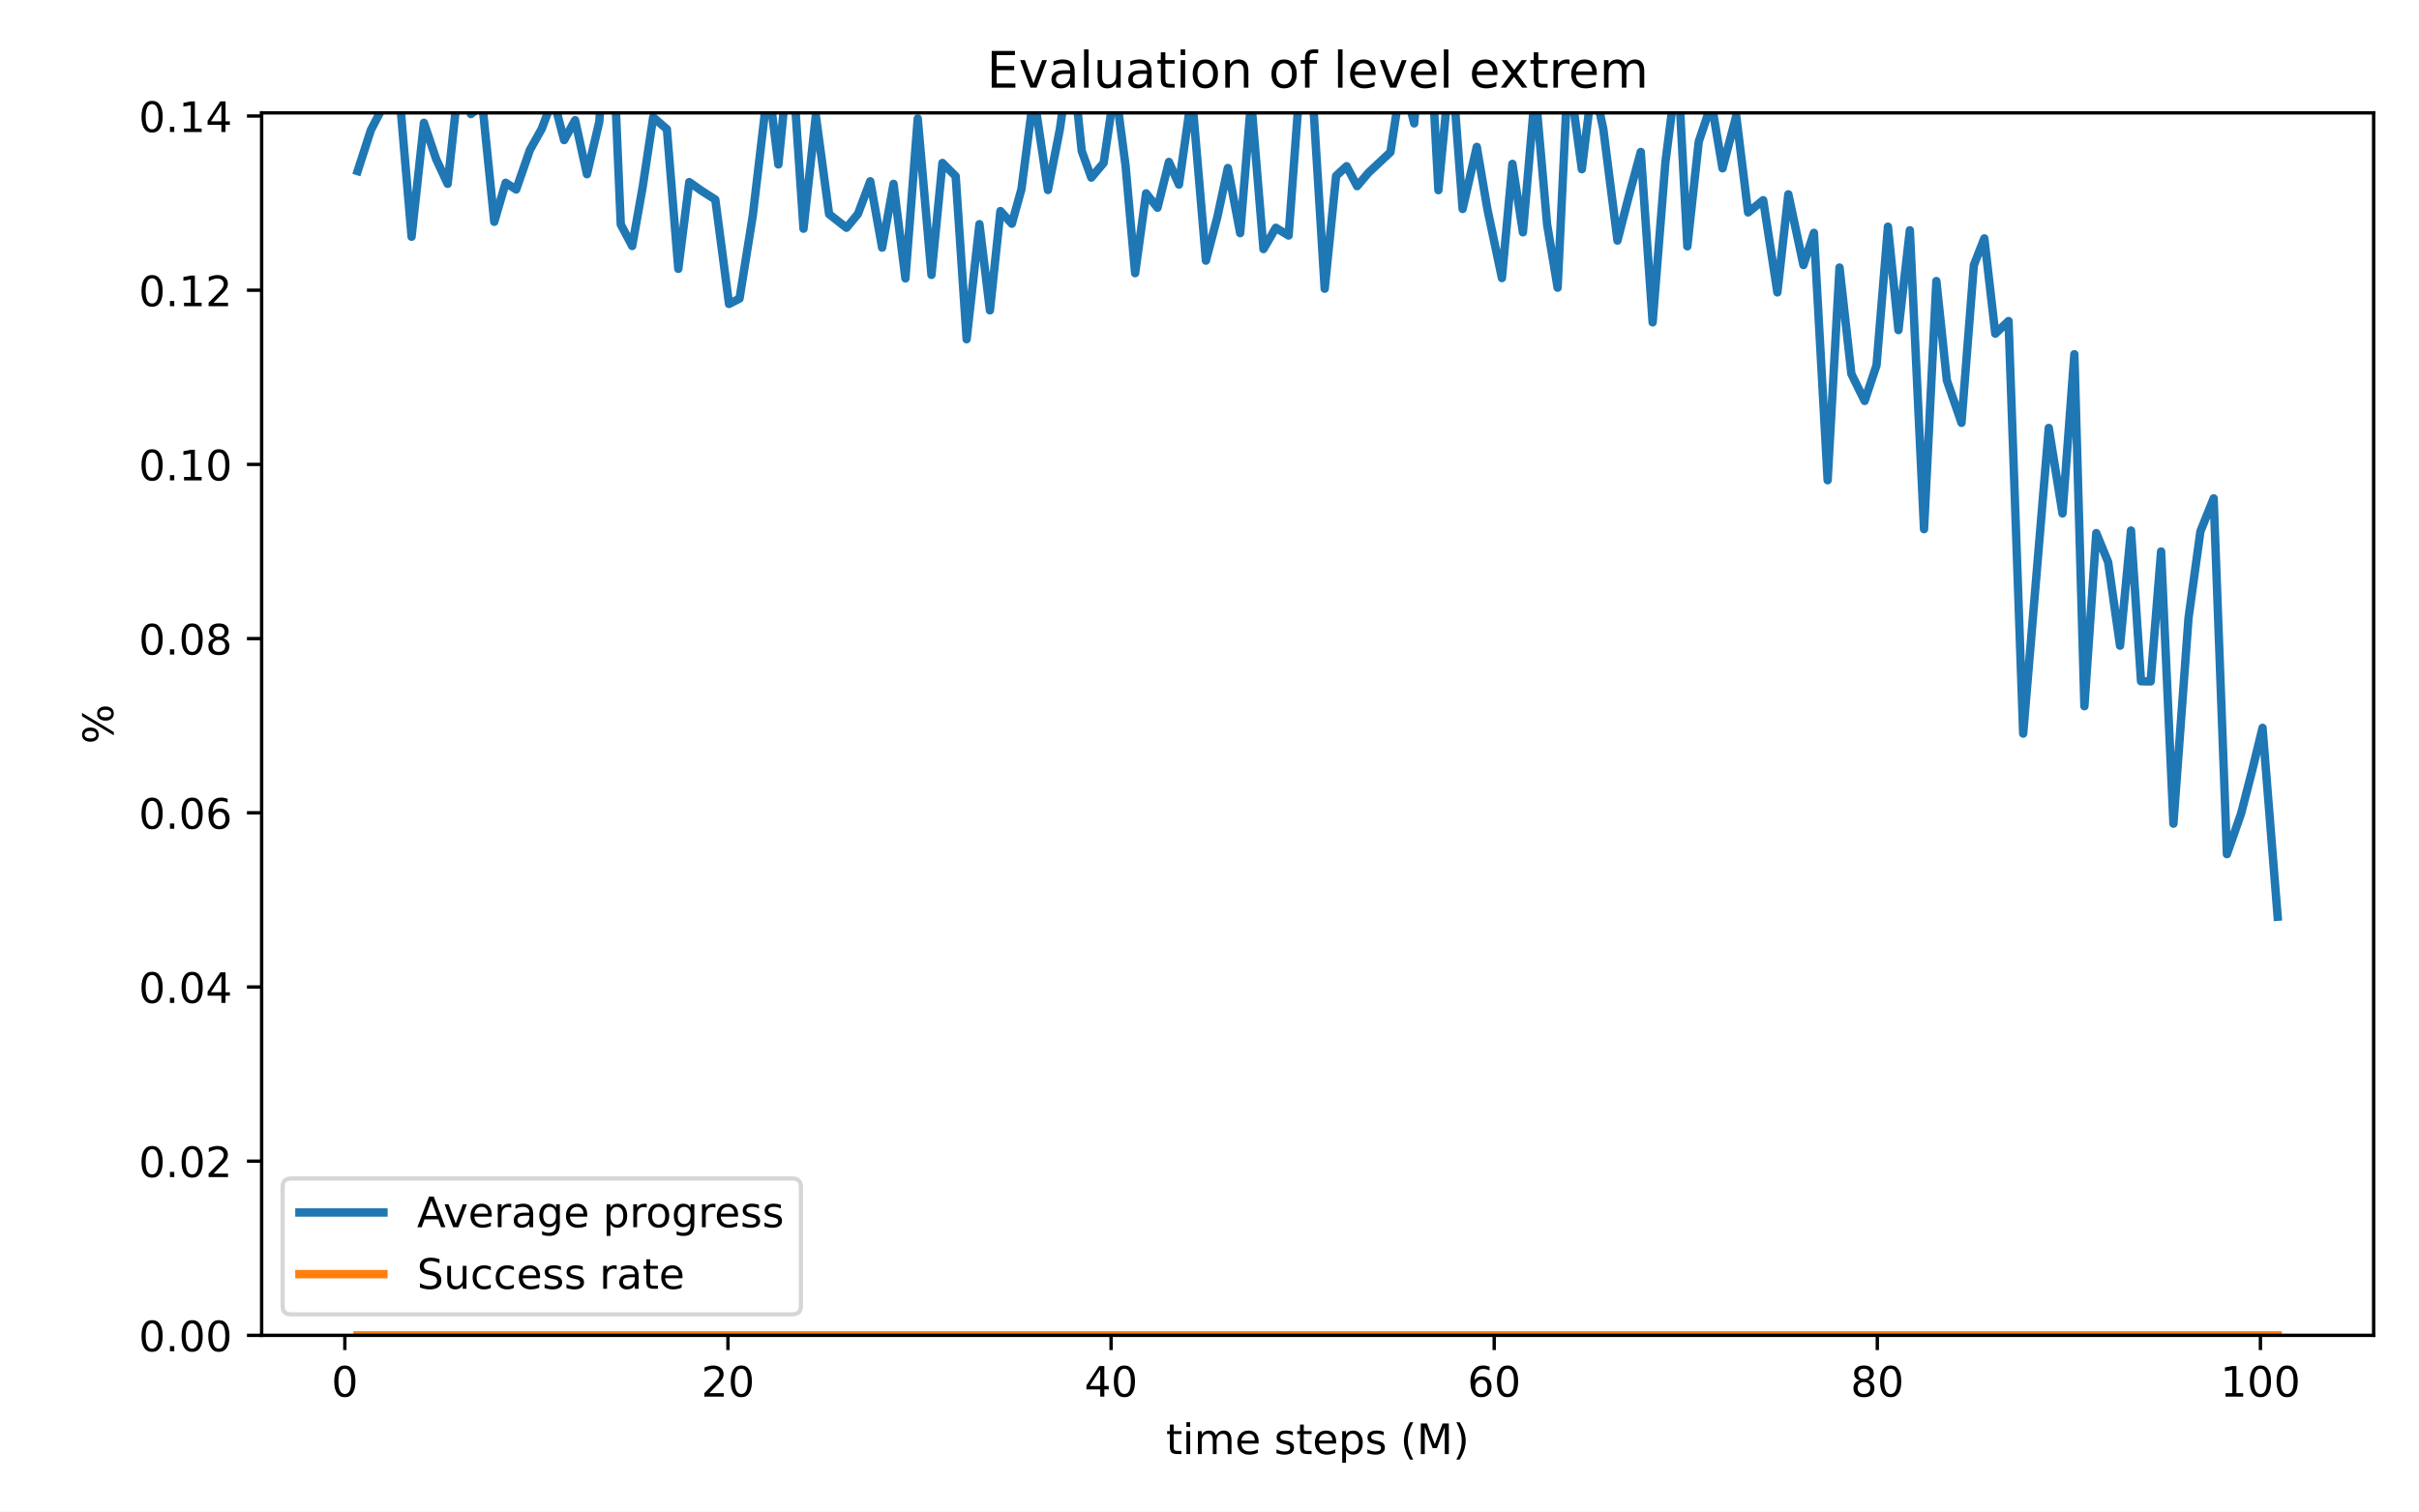
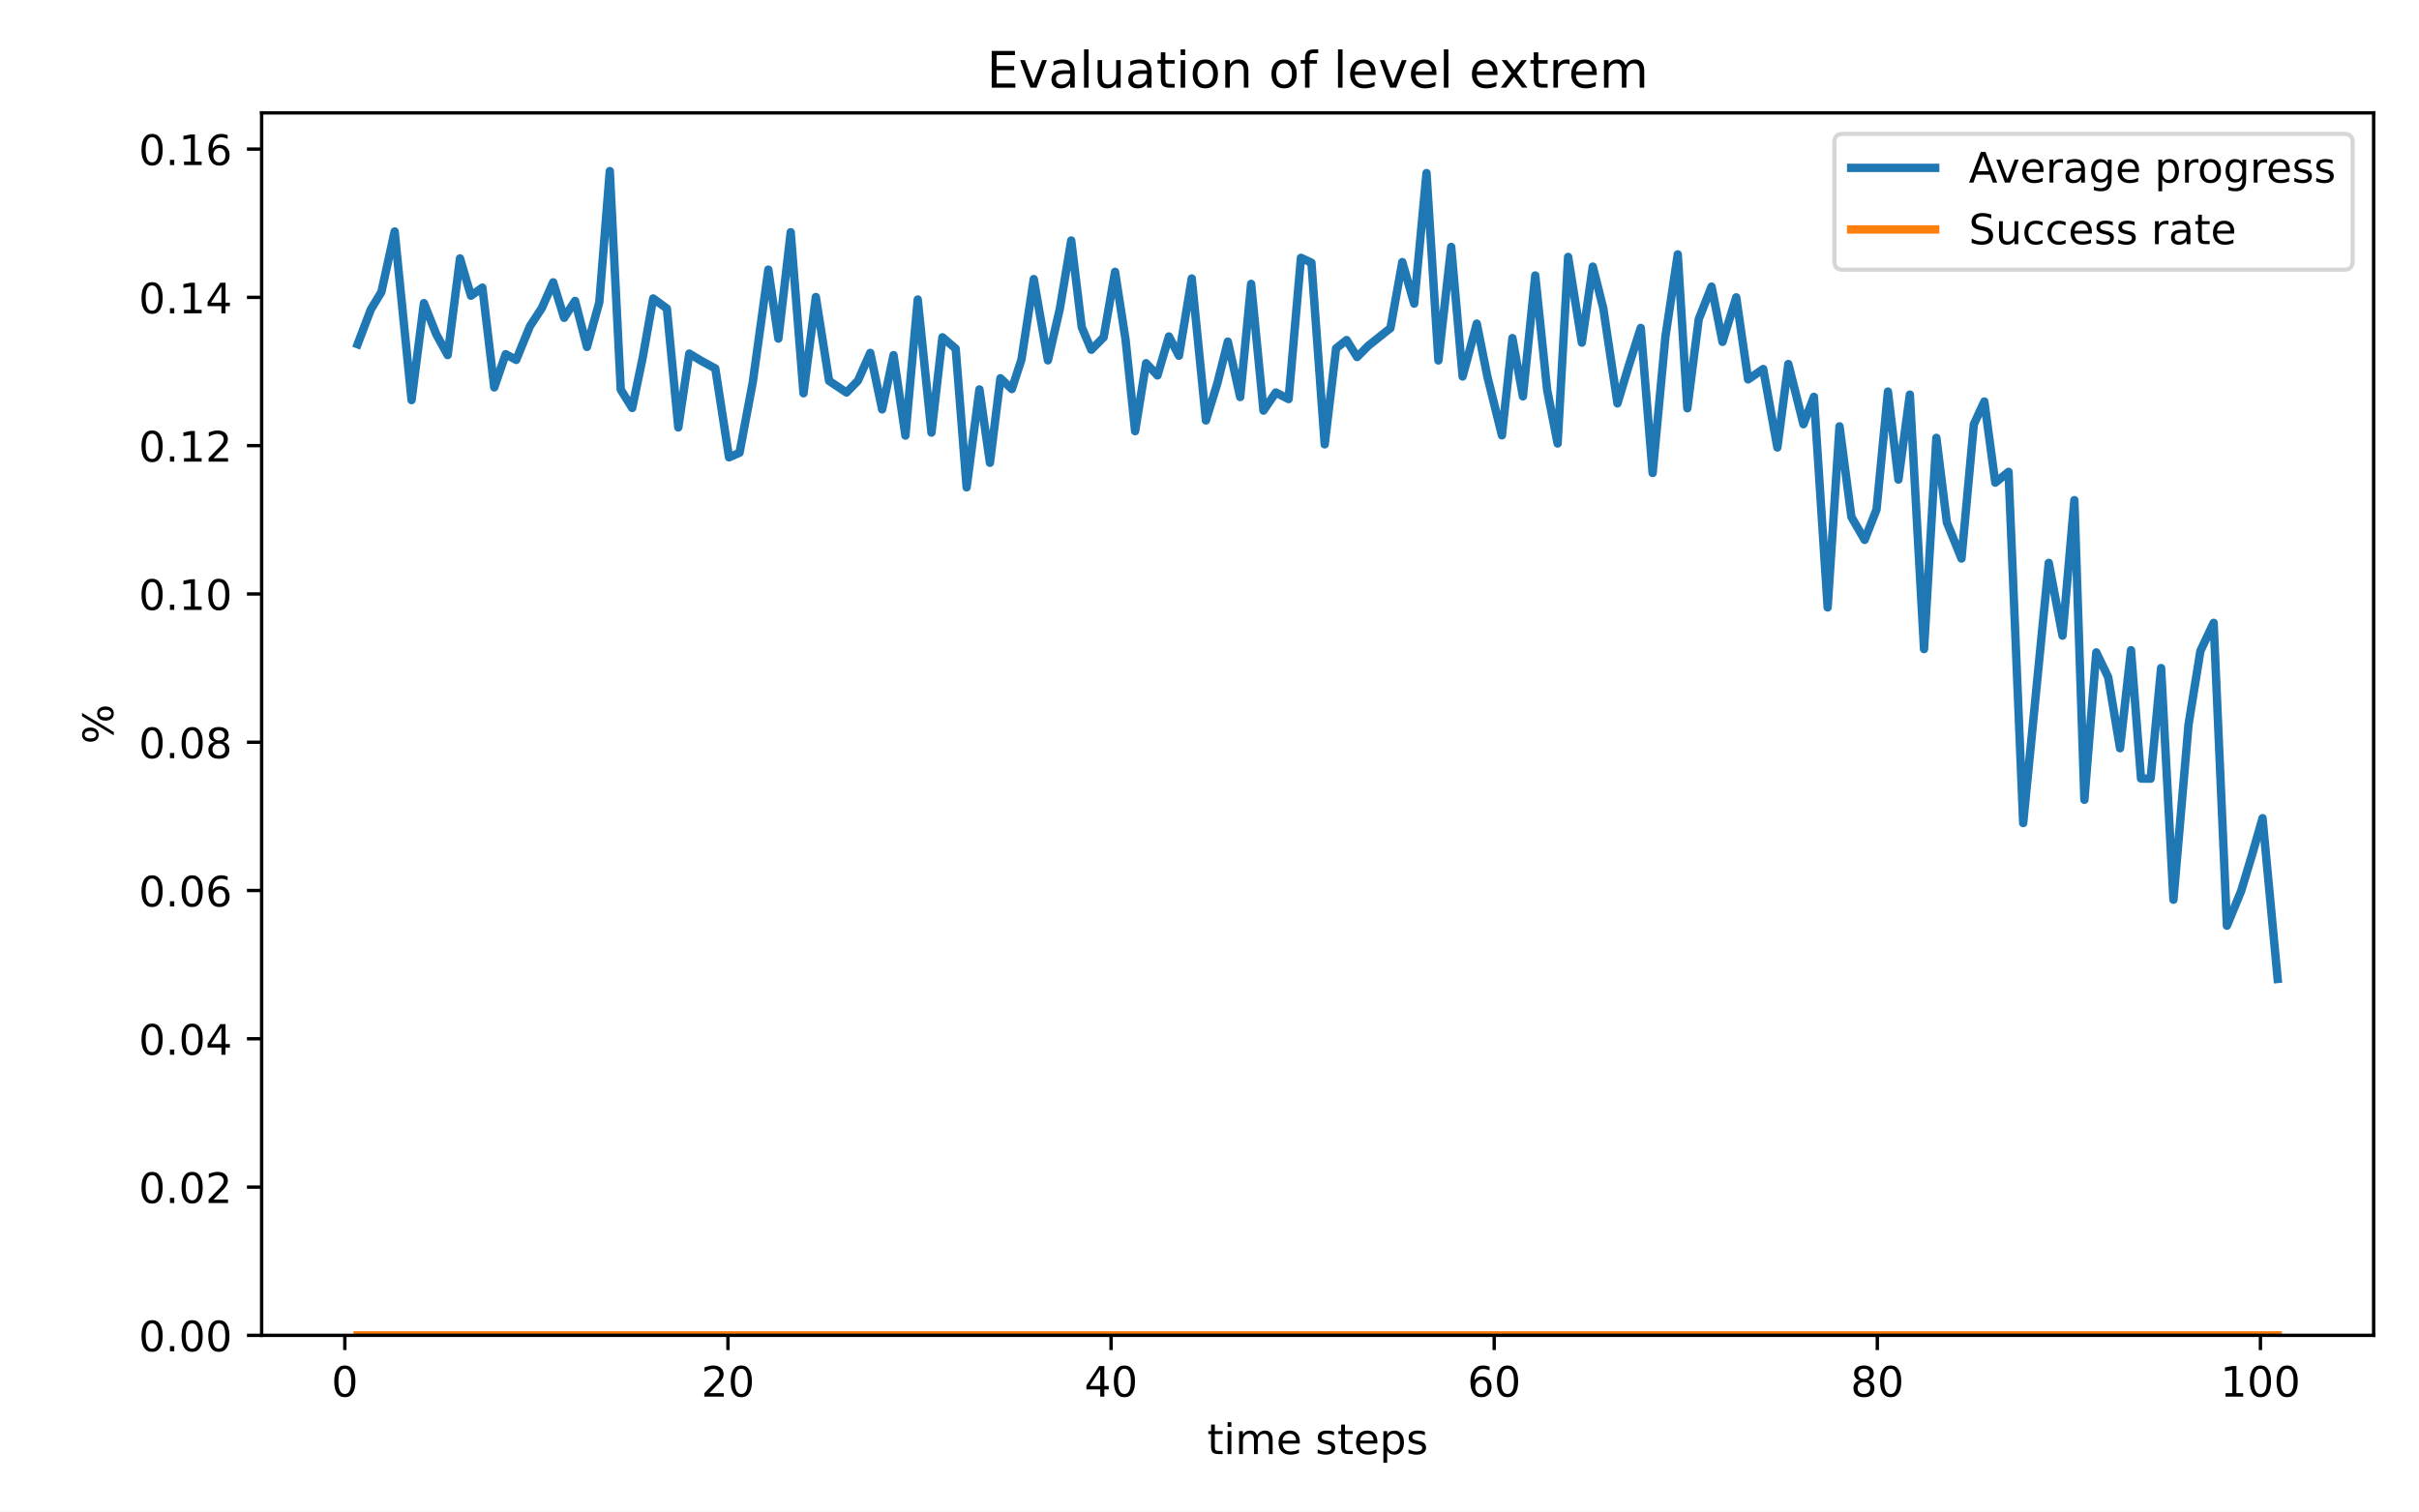
<svg xmlns="http://www.w3.org/2000/svg" xmlns:xlink="http://www.w3.org/1999/xlink" width="576pt" height="360pt" viewBox="0 0 576 360" version="1.1">
  <defs>
    <style type="text/css">*{stroke-linejoin: round; stroke-linecap: butt}</style>
  </defs>
  <g id="figure_1">
    <g id="patch_1">
      <path d="M 0 360  L 576 360  L 576 0  L 0 0  z " style="fill: #ffffff" />
    </g>
    <g id="axes_1">
      <g id="patch_2">
        <path d="M 62.3 318.04  L 565.2 318.04  L 565.2 26.88  L 62.3 26.88  z " style="fill: #ffffff" />
      </g>
      <g id="matplotlib.axis_1">
        <g id="xtick_1">
          <g id="line2d_1">
            <defs>
-               <path id="mea28ef0fa4" d="M 0 0  L 0 3.5  " style="stroke: #000000; stroke-width: 0.8" />
-             </defs>
-             <g>
-               <use xlink:href="#mea28ef0fa4" x="82.112" y="318.04" style="stroke: #000000; stroke-width: 0.8" />
+               <path id="md1a29f061b" d="M 0 0  L 0 3.5  " style="stroke: #000000; stroke-width: 0.8" />
+             </defs>
+             <g>
+               <use xlink:href="#md1a29f061b" x="82.112" y="318.04" style="stroke: #000000; stroke-width: 0.8" />
            </g>
          </g>
          <g id="text_1">
            <g transform="translate(78.93093 332.6384) scale(0.1 -0.1)">
              <defs>
                <path id="DejaVuSans-30" d="M 2034 4250  Q 1547 4250 1301 3770  Q 1056 3291 1056 2328  Q 1056 1369 1301 889  Q 1547 409 2034 409  Q 2525 409 2770 889  Q 3016 1369 3016 2328  Q 3016 3291 2770 3770  Q 2525 4250 2034 4250  z M 2034 4750  Q 2819 4750 3233 4129  Q 3647 3509 3647 2328  Q 3647 1150 3233 529  Q 2819 -91 2034 -91  Q 1250 -91 836 529  Q 422 1150 422 2328  Q 422 3509 836 4129  Q 1250 4750 2034 4750  z " transform="scale(0.015625)" />
              </defs>
              <use xlink:href="#DejaVuSans-30" />
            </g>
          </g>
        </g>
        <g id="xtick_2">
          <g id="line2d_2">
            <g>
-               <use xlink:href="#mea28ef0fa4" x="173.338" y="318.04" style="stroke: #000000; stroke-width: 0.8" />
+               <use xlink:href="#md1a29f061b" x="173.338" y="318.04" style="stroke: #000000; stroke-width: 0.8" />
            </g>
          </g>
          <g id="text_2">
            <g transform="translate(166.9756 332.6384) scale(0.1 -0.1)">
              <defs>
                <path id="DejaVuSans-32" d="M 1228 531  L 3431 531  L 3431 0  L 469 0  L 469 531  Q 828 903 1448 1529  Q 2069 2156 2228 2338  Q 2531 2678 2651 2914  Q 2772 3150 2772 3378  Q 2772 3750 2511 3984  Q 2250 4219 1831 4219  Q 1534 4219 1204 4116  Q 875 4013 500 3803  L 500 4441  Q 881 4594 1212 4672  Q 1544 4750 1819 4750  Q 2544 4750 2975 4387  Q 3406 4025 3406 3419  Q 3406 3131 3298 2873  Q 3191 2616 2906 2266  Q 2828 2175 2409 1742  Q 1991 1309 1228 531  z " transform="scale(0.015625)" />
              </defs>
              <use xlink:href="#DejaVuSans-32" />
              <use xlink:href="#DejaVuSans-30" transform="translate(63.62305 0)" />
            </g>
          </g>
        </g>
        <g id="xtick_3">
          <g id="line2d_3">
            <g>
-               <use xlink:href="#mea28ef0fa4" x="264.564" y="318.04" style="stroke: #000000; stroke-width: 0.8" />
+               <use xlink:href="#md1a29f061b" x="264.564" y="318.04" style="stroke: #000000; stroke-width: 0.8" />
            </g>
          </g>
          <g id="text_3">
            <g transform="translate(258.2015 332.6384) scale(0.1 -0.1)">
              <defs>
                <path id="DejaVuSans-34" d="M 2419 4116  L 825 1625  L 2419 1625  L 2419 4116  z M 2253 4666  L 3047 4666  L 3047 1625  L 3713 1625  L 3713 1100  L 3047 1100  L 3047 0  L 2419 0  L 2419 1100  L 313 1100  L 313 1709  L 2253 4666  z " transform="scale(0.015625)" />
              </defs>
              <use xlink:href="#DejaVuSans-34" />
              <use xlink:href="#DejaVuSans-30" transform="translate(63.62305 0)" />
            </g>
          </g>
        </g>
        <g id="xtick_4">
          <g id="line2d_4">
            <g>
-               <use xlink:href="#mea28ef0fa4" x="355.79" y="318.04" style="stroke: #000000; stroke-width: 0.8" />
+               <use xlink:href="#md1a29f061b" x="355.79" y="318.04" style="stroke: #000000; stroke-width: 0.8" />
            </g>
          </g>
          <g id="text_4">
            <g transform="translate(349.4273 332.6384) scale(0.1 -0.1)">
              <defs>
                <path id="DejaVuSans-36" d="M 2113 2584  Q 1688 2584 1439 2293  Q 1191 2003 1191 1497  Q 1191 994 1439 701  Q 1688 409 2113 409  Q 2538 409 2786 701  Q 3034 994 3034 1497  Q 3034 2003 2786 2293  Q 2538 2584 2113 2584  z M 3366 4563  L 3366 3988  Q 3128 4100 2886 4159  Q 2644 4219 2406 4219  Q 1781 4219 1451 3797  Q 1122 3375 1075 2522  Q 1259 2794 1537 2939  Q 1816 3084 2150 3084  Q 2853 3084 3261 2657  Q 3669 2231 3669 1497  Q 3669 778 3244 343  Q 2819 -91 2113 -91  Q 1303 -91 875 529  Q 447 1150 447 2328  Q 447 3434 972 4092  Q 1497 4750 2381 4750  Q 2619 4750 2861 4703  Q 3103 4656 3366 4563  z " transform="scale(0.015625)" />
              </defs>
              <use xlink:href="#DejaVuSans-36" />
              <use xlink:href="#DejaVuSans-30" transform="translate(63.62305 0)" />
            </g>
          </g>
        </g>
        <g id="xtick_5">
          <g id="line2d_5">
            <g>
-               <use xlink:href="#mea28ef0fa4" x="447.016" y="318.04" style="stroke: #000000; stroke-width: 0.8" />
+               <use xlink:href="#md1a29f061b" x="447.016" y="318.04" style="stroke: #000000; stroke-width: 0.8" />
            </g>
          </g>
          <g id="text_5">
            <g transform="translate(440.6532 332.6384) scale(0.1 -0.1)">
              <defs>
                <path id="DejaVuSans-38" d="M 2034 2216  Q 1584 2216 1326 1975  Q 1069 1734 1069 1313  Q 1069 891 1326 650  Q 1584 409 2034 409  Q 2484 409 2743 651  Q 3003 894 3003 1313  Q 3003 1734 2745 1975  Q 2488 2216 2034 2216  z M 1403 2484  Q 997 2584 770 2862  Q 544 3141 544 3541  Q 544 4100 942 4425  Q 1341 4750 2034 4750  Q 2731 4750 3128 4425  Q 3525 4100 3525 3541  Q 3525 3141 3298 2862  Q 3072 2584 2669 2484  Q 3125 2378 3379 2068  Q 3634 1759 3634 1313  Q 3634 634 3220 271  Q 2806 -91 2034 -91  Q 1263 -91 848 271  Q 434 634 434 1313  Q 434 1759 690 2068  Q 947 2378 1403 2484  z M 1172 3481  Q 1172 3119 1398 2916  Q 1625 2713 2034 2713  Q 2441 2713 2670 2916  Q 2900 3119 2900 3481  Q 2900 3844 2670 4047  Q 2441 4250 2034 4250  Q 1625 4250 1398 4047  Q 1172 3844 1172 3481  z " transform="scale(0.015625)" />
              </defs>
              <use xlink:href="#DejaVuSans-38" />
              <use xlink:href="#DejaVuSans-30" transform="translate(63.62305 0)" />
            </g>
          </g>
        </g>
        <g id="xtick_6">
          <g id="line2d_6">
            <g>
-               <use xlink:href="#mea28ef0fa4" x="538.242" y="318.04" style="stroke: #000000; stroke-width: 0.8" />
+               <use xlink:href="#md1a29f061b" x="538.242" y="318.04" style="stroke: #000000; stroke-width: 0.8" />
            </g>
          </g>
          <g id="text_6">
            <g transform="translate(528.6979 332.6384) scale(0.1 -0.1)">
              <defs>
                <path id="DejaVuSans-31" d="M 794 531  L 1825 531  L 1825 4091  L 703 3866  L 703 4441  L 1819 4666  L 2450 4666  L 2450 531  L 3481 531  L 3481 0  L 794 0  L 794 531  z " transform="scale(0.015625)" />
              </defs>
              <use xlink:href="#DejaVuSans-31" />
              <use xlink:href="#DejaVuSans-30" transform="translate(63.62305 0)" />
              <use xlink:href="#DejaVuSans-30" transform="translate(127.2461 0)" />
            </g>
          </g>
        </g>
        <g id="text_7">
-           <g transform="translate(277.6398 346.3166) scale(0.1 -0.1)">
+           <g transform="translate(287.4445 346.3166) scale(0.1 -0.1)">
            <defs>
              <path id="DejaVuSans-74" d="M 1172 4494  L 1172 3500  L 2356 3500  L 2356 3053  L 1172 3053  L 1172 1153  Q 1172 725 1289 603  Q 1406 481 1766 481  L 2356 481  L 2356 0  L 1766 0  Q 1100 0 847 248  Q 594 497 594 1153  L 594 3053  L 172 3053  L 172 3500  L 594 3500  L 594 4494  L 1172 4494  z " transform="scale(0.015625)" />
              <path id="DejaVuSans-69" d="M 603 3500  L 1178 3500  L 1178 0  L 603 0  L 603 3500  z M 603 4863  L 1178 4863  L 1178 4134  L 603 4134  L 603 4863  z " transform="scale(0.015625)" />
              <path id="DejaVuSans-6d" d="M 3328 2828  Q 3544 3216 3844 3400  Q 4144 3584 4550 3584  Q 5097 3584 5394 3201  Q 5691 2819 5691 2113  L 5691 0  L 5113 0  L 5113 2094  Q 5113 2597 4934 2840  Q 4756 3084 4391 3084  Q 3944 3084 3684 2787  Q 3425 2491 3425 1978  L 3425 0  L 2847 0  L 2847 2094  Q 2847 2600 2669 2842  Q 2491 3084 2119 3084  Q 1678 3084 1418 2786  Q 1159 2488 1159 1978  L 1159 0  L 581 0  L 581 3500  L 1159 3500  L 1159 2956  Q 1356 3278 1631 3431  Q 1906 3584 2284 3584  Q 2666 3584 2933 3390  Q 3200 3197 3328 2828  z " transform="scale(0.015625)" />
              <path id="DejaVuSans-65" d="M 3597 1894  L 3597 1613  L 953 1613  Q 991 1019 1311 708  Q 1631 397 2203 397  Q 2534 397 2845 478  Q 3156 559 3463 722  L 3463 178  Q 3153 47 2828 -22  Q 2503 -91 2169 -91  Q 1331 -91 842 396  Q 353 884 353 1716  Q 353 2575 817 3079  Q 1281 3584 2069 3584  Q 2775 3584 3186 3129  Q 3597 2675 3597 1894  z M 3022 2063  Q 3016 2534 2758 2815  Q 2500 3097 2075 3097  Q 1594 3097 1305 2825  Q 1016 2553 972 2059  L 3022 2063  z " transform="scale(0.015625)" />
              <path id="DejaVuSans-20" transform="scale(0.015625)" />
              <path id="DejaVuSans-73" d="M 2834 3397  L 2834 2853  Q 2591 2978 2328 3040  Q 2066 3103 1784 3103  Q 1356 3103 1142 2972  Q 928 2841 928 2578  Q 928 2378 1081 2264  Q 1234 2150 1697 2047  L 1894 2003  Q 2506 1872 2764 1633  Q 3022 1394 3022 966  Q 3022 478 2636 193  Q 2250 -91 1575 -91  Q 1294 -91 989 -36  Q 684 19 347 128  L 347 722  Q 666 556 975 473  Q 1284 391 1588 391  Q 1994 391 2212 530  Q 2431 669 2431 922  Q 2431 1156 2273 1281  Q 2116 1406 1581 1522  L 1381 1569  Q 847 1681 609 1914  Q 372 2147 372 2553  Q 372 3047 722 3315  Q 1072 3584 1716 3584  Q 2034 3584 2315 3537  Q 2597 3491 2834 3397  z " transform="scale(0.015625)" />
              <path id="DejaVuSans-70" d="M 1159 525  L 1159 -1331  L 581 -1331  L 581 3500  L 1159 3500  L 1159 2969  Q 1341 3281 1617 3432  Q 1894 3584 2278 3584  Q 2916 3584 3314 3078  Q 3713 2572 3713 1747  Q 3713 922 3314 415  Q 2916 -91 2278 -91  Q 1894 -91 1617 61  Q 1341 213 1159 525  z M 3116 1747  Q 3116 2381 2855 2742  Q 2594 3103 2138 3103  Q 1681 3103 1420 2742  Q 1159 2381 1159 1747  Q 1159 1113 1420 752  Q 1681 391 2138 391  Q 2594 391 2855 752  Q 3116 1113 3116 1747  z " transform="scale(0.015625)" />
-               <path id="DejaVuSans-28" d="M 1984 4856  Q 1566 4138 1362 3434  Q 1159 2731 1159 2009  Q 1159 1288 1364 580  Q 1569 -128 1984 -844  L 1484 -844  Q 1016 -109 783 600  Q 550 1309 550 2009  Q 550 2706 781 3412  Q 1013 4119 1484 4856  L 1984 4856  z " transform="scale(0.015625)" />
-               <path id="DejaVuSans-4d" d="M 628 4666  L 1569 4666  L 2759 1491  L 3956 4666  L 4897 4666  L 4897 0  L 4281 0  L 4281 4097  L 3078 897  L 2444 897  L 1241 4097  L 1241 0  L 628 0  L 628 4666  z " transform="scale(0.015625)" />
-               <path id="DejaVuSans-29" d="M 513 4856  L 1013 4856  Q 1481 4119 1714 3412  Q 1947 2706 1947 2009  Q 1947 1309 1714 600  Q 1481 -109 1013 -844  L 513 -844  Q 928 -128 1133 580  Q 1338 1288 1338 2009  Q 1338 2731 1133 3434  Q 928 4138 513 4856  z " transform="scale(0.015625)" />
            </defs>
            <use xlink:href="#DejaVuSans-74" />
            <use xlink:href="#DejaVuSans-69" transform="translate(39.20898 0)" />
            <use xlink:href="#DejaVuSans-6d" transform="translate(66.99219 0)" />
            <use xlink:href="#DejaVuSans-65" transform="translate(164.4043 0)" />
            <use xlink:href="#DejaVuSans-20" transform="translate(225.9277 0)" />
            <use xlink:href="#DejaVuSans-73" transform="translate(257.7148 0)" />
            <use xlink:href="#DejaVuSans-74" transform="translate(309.8145 0)" />
            <use xlink:href="#DejaVuSans-65" transform="translate(349.0234 0)" />
            <use xlink:href="#DejaVuSans-70" transform="translate(410.5469 0)" />
            <use xlink:href="#DejaVuSans-73" transform="translate(474.0234 0)" />
-             <use xlink:href="#DejaVuSans-20" transform="translate(526.123 0)" />
-             <use xlink:href="#DejaVuSans-28" transform="translate(557.9102 0)" />
-             <use xlink:href="#DejaVuSans-4d" transform="translate(596.9238 0)" />
-             <use xlink:href="#DejaVuSans-29" transform="translate(683.2031 0)" />
          </g>
        </g>
      </g>
      <g id="matplotlib.axis_2">
        <g id="ytick_1">
          <g id="line2d_7">
            <defs>
-               <path id="maf9e205d77" d="M 0 0  L -3.5 0  " style="stroke: #000000; stroke-width: 0.8" />
-             </defs>
-             <g>
-               <use xlink:href="#maf9e205d77" x="62.3" y="318.04" style="stroke: #000000; stroke-width: 0.8" />
+               <path id="m0fbd38bcb9" d="M 0 0  L -3.5 0  " style="stroke: #000000; stroke-width: 0.8" />
+             </defs>
+             <g>
+               <use xlink:href="#m0fbd38bcb9" x="62.3" y="318.04" style="stroke: #000000; stroke-width: 0.8" />
            </g>
          </g>
          <g id="text_8">
            <g transform="translate(33.03437 321.8392) scale(0.1 -0.1)">
              <defs>
                <path id="DejaVuSans-2e" d="M 684 794  L 1344 794  L 1344 0  L 684 0  L 684 794  z " transform="scale(0.015625)" />
              </defs>
              <use xlink:href="#DejaVuSans-30" />
              <use xlink:href="#DejaVuSans-2e" transform="translate(63.62305 0)" />
              <use xlink:href="#DejaVuSans-30" transform="translate(95.41016 0)" />
              <use xlink:href="#DejaVuSans-30" transform="translate(159.0332 0)" />
            </g>
          </g>
        </g>
        <g id="ytick_2">
          <g id="line2d_8">
            <g>
-               <use xlink:href="#maf9e205d77" x="62.3" y="276.554" style="stroke: #000000; stroke-width: 0.8" />
+               <use xlink:href="#m0fbd38bcb9" x="62.3" y="282.724" style="stroke: #000000; stroke-width: 0.8" />
            </g>
          </g>
          <g id="text_9">
-             <g transform="translate(33.03437 280.3534) scale(0.1 -0.1)">
+             <g transform="translate(33.03437 286.5231) scale(0.1 -0.1)">
              <use xlink:href="#DejaVuSans-30" />
              <use xlink:href="#DejaVuSans-2e" transform="translate(63.62305 0)" />
              <use xlink:href="#DejaVuSans-30" transform="translate(95.41016 0)" />
              <use xlink:href="#DejaVuSans-32" transform="translate(159.0332 0)" />
            </g>
          </g>
        </g>
        <g id="ytick_3">
          <g id="line2d_9">
            <g>
-               <use xlink:href="#maf9e205d77" x="62.3" y="235.068" style="stroke: #000000; stroke-width: 0.8" />
+               <use xlink:href="#m0fbd38bcb9" x="62.3" y="247.408" style="stroke: #000000; stroke-width: 0.8" />
            </g>
          </g>
          <g id="text_10">
-             <g transform="translate(33.03437 238.8675) scale(0.1 -0.1)">
+             <g transform="translate(33.03437 251.2069) scale(0.1 -0.1)">
              <use xlink:href="#DejaVuSans-30" />
              <use xlink:href="#DejaVuSans-2e" transform="translate(63.62305 0)" />
              <use xlink:href="#DejaVuSans-30" transform="translate(95.41016 0)" />
              <use xlink:href="#DejaVuSans-34" transform="translate(159.0332 0)" />
            </g>
          </g>
        </g>
        <g id="ytick_4">
          <g id="line2d_10">
            <g>
-               <use xlink:href="#maf9e205d77" x="62.3" y="193.582" style="stroke: #000000; stroke-width: 0.8" />
+               <use xlink:href="#m0fbd38bcb9" x="62.3" y="212.092" style="stroke: #000000; stroke-width: 0.8" />
            </g>
          </g>
          <g id="text_11">
-             <g transform="translate(33.03437 197.3817) scale(0.1 -0.1)">
+             <g transform="translate(33.03437 215.8908) scale(0.1 -0.1)">
              <use xlink:href="#DejaVuSans-30" />
              <use xlink:href="#DejaVuSans-2e" transform="translate(63.62305 0)" />
              <use xlink:href="#DejaVuSans-30" transform="translate(95.41016 0)" />
              <use xlink:href="#DejaVuSans-36" transform="translate(159.0332 0)" />
            </g>
          </g>
        </g>
        <g id="ytick_5">
          <g id="line2d_11">
            <g>
-               <use xlink:href="#maf9e205d77" x="62.3" y="152.097" style="stroke: #000000; stroke-width: 0.8" />
+               <use xlink:href="#m0fbd38bcb9" x="62.3" y="176.775" style="stroke: #000000; stroke-width: 0.8" />
            </g>
          </g>
          <g id="text_12">
-             <g transform="translate(33.03437 155.8959) scale(0.1 -0.1)">
+             <g transform="translate(33.03437 180.5746) scale(0.1 -0.1)">
              <use xlink:href="#DejaVuSans-30" />
              <use xlink:href="#DejaVuSans-2e" transform="translate(63.62305 0)" />
              <use xlink:href="#DejaVuSans-30" transform="translate(95.41016 0)" />
              <use xlink:href="#DejaVuSans-38" transform="translate(159.0332 0)" />
            </g>
          </g>
        </g>
        <g id="ytick_6">
          <g id="line2d_12">
            <g>
-               <use xlink:href="#maf9e205d77" x="62.3" y="110.611" style="stroke: #000000; stroke-width: 0.8" />
+               <use xlink:href="#m0fbd38bcb9" x="62.3" y="141.459" style="stroke: #000000; stroke-width: 0.8" />
            </g>
          </g>
          <g id="text_13">
-             <g transform="translate(33.03437 114.41) scale(0.1 -0.1)">
+             <g transform="translate(33.03437 145.2585) scale(0.1 -0.1)">
              <use xlink:href="#DejaVuSans-30" />
              <use xlink:href="#DejaVuSans-2e" transform="translate(63.62305 0)" />
              <use xlink:href="#DejaVuSans-31" transform="translate(95.41016 0)" />
              <use xlink:href="#DejaVuSans-30" transform="translate(159.0332 0)" />
            </g>
          </g>
        </g>
        <g id="ytick_7">
          <g id="line2d_13">
            <g>
-               <use xlink:href="#maf9e205d77" x="62.3" y="69.125" style="stroke: #000000; stroke-width: 0.8" />
+               <use xlink:href="#m0fbd38bcb9" x="62.3" y="106.143" style="stroke: #000000; stroke-width: 0.8" />
            </g>
          </g>
          <g id="text_14">
-             <g transform="translate(33.03437 72.92421) scale(0.1 -0.1)">
+             <g transform="translate(33.03437 109.9423) scale(0.1 -0.1)">
              <use xlink:href="#DejaVuSans-30" />
              <use xlink:href="#DejaVuSans-2e" transform="translate(63.62305 0)" />
              <use xlink:href="#DejaVuSans-31" transform="translate(95.41016 0)" />
              <use xlink:href="#DejaVuSans-32" transform="translate(159.0332 0)" />
            </g>
          </g>
        </g>
        <g id="ytick_8">
          <g id="line2d_14">
            <g>
-               <use xlink:href="#maf9e205d77" x="62.3" y="27.639" style="stroke: #000000; stroke-width: 0.8" />
+               <use xlink:href="#m0fbd38bcb9" x="62.3" y="70.827" style="stroke: #000000; stroke-width: 0.8" />
            </g>
          </g>
          <g id="text_15">
-             <g transform="translate(33.03437 31.43838) scale(0.1 -0.1)">
+             <g transform="translate(33.03437 74.62616) scale(0.1 -0.1)">
              <use xlink:href="#DejaVuSans-30" />
              <use xlink:href="#DejaVuSans-2e" transform="translate(63.62305 0)" />
              <use xlink:href="#DejaVuSans-31" transform="translate(95.41016 0)" />
              <use xlink:href="#DejaVuSans-34" transform="translate(159.0332 0)" />
            </g>
          </g>
        </g>
-         <g id="text_16">
+         <g id="ytick_9">
+           <g id="line2d_15">
+             <g>
+               <use xlink:href="#m0fbd38bcb9" x="62.3" y="35.511" style="stroke: #000000; stroke-width: 0.8" />
+             </g>
+           </g>
+           <g id="text_16">
+             <g transform="translate(33.03437 39.31001) scale(0.1 -0.1)">
+               <use xlink:href="#DejaVuSans-30" />
+               <use xlink:href="#DejaVuSans-2e" transform="translate(63.62305 0)" />
+               <use xlink:href="#DejaVuSans-31" transform="translate(95.41016 0)" />
+               <use xlink:href="#DejaVuSans-36" transform="translate(159.0332 0)" />
+             </g>
+           </g>
+         </g>
+         <g id="text_17">
          <g transform="translate(26.95469 177.2108) rotate(-90) scale(0.1 -0.1)">
            <defs>
              <path id="DejaVuSans-25" d="M 4653 2053  Q 4381 2053 4226 1822  Q 4072 1591 4072 1178  Q 4072 772 4226 539  Q 4381 306 4653 306  Q 4919 306 5073 539  Q 5228 772 5228 1178  Q 5228 1588 5073 1820  Q 4919 2053 4653 2053  z M 4653 2450  Q 5147 2450 5437 2106  Q 5728 1763 5728 1178  Q 5728 594 5436 251  Q 5144 -91 4653 -91  Q 4153 -91 3862 251  Q 3572 594 3572 1178  Q 3572 1766 3864 2108  Q 4156 2450 4653 2450  z M 1428 4353  Q 1159 4353 1004 4120  Q 850 3888 850 3481  Q 850 3069 1003 2837  Q 1156 2606 1428 2606  Q 1700 2606 1854 2837  Q 2009 3069 2009 3481  Q 2009 3884 1853 4118  Q 1697 4353 1428 4353  z M 4250 4750  L 4750 4750  L 1831 -91  L 1331 -91  L 4250 4750  z M 1428 4750  Q 1922 4750 2215 4408  Q 2509 4066 2509 3481  Q 2509 2891 2217 2550  Q 1925 2209 1428 2209  Q 931 2209 642 2551  Q 353 2894 353 3481  Q 353 4063 643 4406  Q 934 4750 1428 4750  z " transform="scale(0.015625)" />
            </defs>
            <use xlink:href="#DejaVuSans-25" />
          </g>
        </g>
      </g>
-       <g id="line2d_15">
-         <path d="M 85.159 40.745  L 88.315 30.979  L 90.815 26.14  L 93.971 9.201  L 98.004 56.379  L 100.941 29.251  L 103.878 37.951  L 106.597 43.781  L 109.534 16.734  L 112.143 27.181  L 114.862 24.903  L 117.69 52.825  L 120.408 43.534  L 122.908 45.139  L 126.174 35.73  L 129.002 30.662  L 131.72 23.423  L 134.329 33.362  L 136.938 28.628  L 139.766 41.497  L 142.704 28.98  L 144.747 -1  M 145.489 -1  L 147.812 53.45  L 150.531 58.593  L 153.03 44.534  L 155.53 27.945  L 158.796 30.755  L 161.514 64.031  L 164.123 43.366  L 167.061 45.447  L 170.326 47.53  L 173.592 72.392  L 176.092 71.112  L 179.248 51.359  L 182.952 19.885  L 185.342 39.172  L 188.28 9.415  L 191.326 54.478  L 194.264 27.538  L 197.42 51.002  L 201.562 54.25  L 204.28 50.966  L 207.218 43.175  L 210.046 58.978  L 212.764 43.795  L 215.592 66.307  L 218.53 28.24  L 221.796 65.473  L 224.405 38.808  L 227.561 41.979  L 230.17 80.791  L 233.217 53.391  L 235.716 73.92  L 238.216 50.27  L 240.934 53.283  L 243.215 45.075  L 246.152 22.518  L 249.528 45.26  L 252.356 30.853  L 255.074 11.724  L 257.574 35.964  L 259.854 42.299  L 262.792 38.806  L 265.51 20.488  L 268.01 39.434  L 270.291 65.063  L 272.9 46.055  L 275.618 49.476  L 278.337 38.569  L 280.727 43.965  L 283.774 22.36  L 287.149 62.073  L 289.867 51.706  L 292.367 40.017  L 295.304 55.525  L 297.913 23.865  L 300.851 59.319  L 303.788 54.245  L 306.835 56.096  L 309.773 16.574  L 312.272 17.93  L 315.429 68.76  L 318.147 41.899  L 320.647 39.583  L 323.146 44.34  L 325.865 41.127  L 331.083 36.241  L 333.911 17.764  L 336.739 29.387  L 339.182 -1  M 340.007 -1  L 342.504 45.292  L 345.551 13.526  L 348.269 49.771  L 351.645 34.984  L 354.144 49.666  L 357.629 66.23  L 360.129 39.033  L 362.628 55.33  L 365.566 21.507  L 368.394 53.482  L 370.893 68.524  L 373.393 16.311  L 376.659 40.305  L 379.268 19.03  L 381.767 30.706  L 385.142 57.299  L 387.861 46.664  L 390.689 36.191  L 393.517 76.778  L 396.564 38.607  L 399.501 15.607  L 401.782 58.665  L 404.5 33.718  L 407.547 24.634  L 410.156 40.09  L 413.422 27.634  L 416.25 50.593  L 419.844 47.679  L 423.22 69.637  L 425.829 46.281  L 429.423 63.125  L 431.922 55.463  L 435.188 114.383  L 438.016 63.719  L 440.844 89.067  L 444.001 95.486  L 446.829 86.998  L 449.547 53.991  L 452.047 78.622  L 454.765 54.841  L 458.14 126.037  L 461.078 66.938  L 463.577 90.611  L 467.062 100.706  L 470 63.153  L 472.499 56.78  L 475.108 79.472  L 478.265 76.462  L 481.749 174.721  L 487.843 101.922  L 491.109 122.286  L 493.937 84.368  L 496.327 168.202  L 499.155 126.968  L 501.983 133.886  L 504.811 153.783  L 507.42 126.356  L 509.81 162.256  L 512.091 162.305  L 514.59 131.347  L 517.528 196.17  L 521.122 147.165  L 523.95 126.558  L 527.106 118.698  L 530.263 203.434  L 533.638 193.774  L 536.247 183.598  L 538.747 173.351  L 542.341 218.327  L 542.341 218.327  " clip-path="url(#pbbb052aaa5)" style="fill: none; stroke: #1f77b4; stroke-width: 2; stroke-linecap: square" />
-       </g>
      <g id="line2d_16">
-         <path d="M 85.159 318.04  L 542.341 318.04  L 542.341 318.04  " clip-path="url(#pbbb052aaa5)" style="fill: none; stroke: #ff7f0e; stroke-width: 2; stroke-linecap: square" />
+         <path d="M 85.159 81.984  L 88.315 73.67  L 90.815 69.551  L 93.971 55.131  L 98.004 95.292  L 100.941 72.199  L 103.878 79.605  L 106.597 84.568  L 109.534 61.544  L 112.143 70.437  L 114.862 68.498  L 117.69 92.267  L 120.408 84.358  L 122.908 85.724  L 126.174 77.715  L 129.002 73.4  L 131.72 67.238  L 134.329 75.699  L 136.938 71.669  L 139.766 82.624  L 142.704 71.968  L 145.203 40.745  L 147.812 92.8  L 150.531 97.177  L 153.03 85.209  L 155.53 71.088  L 158.796 73.48  L 161.514 101.807  L 164.123 84.215  L 167.061 85.987  L 170.326 87.76  L 173.592 108.924  L 176.092 107.835  L 179.248 91.019  L 182.952 64.226  L 185.342 80.645  L 188.28 55.313  L 191.326 93.674  L 194.264 70.741  L 197.42 90.715  L 201.562 93.48  L 204.28 90.685  L 207.218 84.052  L 210.046 97.505  L 212.764 84.58  L 215.592 103.744  L 218.53 71.338  L 221.796 103.035  L 224.405 80.335  L 227.561 83.034  L 230.17 116.074  L 233.217 92.749  L 235.716 110.225  L 238.216 90.093  L 240.934 92.657  L 243.215 85.67  L 246.152 66.467  L 249.528 85.827  L 252.356 73.563  L 255.074 57.279  L 257.574 77.914  L 259.854 83.306  L 262.792 80.333  L 265.51 64.739  L 268.01 80.868  L 270.291 102.685  L 272.9 86.504  L 275.618 89.416  L 278.337 80.132  L 280.727 84.725  L 283.774 66.333  L 287.149 100.14  L 289.867 91.314  L 292.367 81.364  L 295.304 94.566  L 297.913 67.614  L 300.851 97.795  L 303.788 93.476  L 306.835 95.052  L 309.773 61.407  L 312.272 62.562  L 315.429 105.832  L 318.147 82.966  L 320.647 80.995  L 323.146 85.044  L 325.865 82.309  L 331.083 78.15  L 333.911 62.42  L 336.739 72.315  L 339.676 41.218  L 342.504 85.854  L 345.551 58.813  L 348.269 89.668  L 351.645 77.08  L 354.144 89.578  L 357.629 103.678  L 360.129 80.527  L 362.628 94.4  L 365.566 65.606  L 368.394 92.826  L 370.893 105.632  L 373.393 61.183  L 376.659 81.609  L 379.268 63.498  L 381.767 73.437  L 385.142 96.075  L 387.861 87.022  L 390.689 78.107  L 393.517 112.658  L 396.564 80.164  L 399.501 60.584  L 401.782 97.239  L 404.5 76.001  L 407.547 68.268  L 410.156 81.426  L 413.422 70.823  L 416.25 90.367  L 419.844 87.887  L 423.22 106.579  L 425.829 86.696  L 429.423 101.036  L 431.922 94.513  L 435.188 144.671  L 438.016 101.541  L 440.844 123.119  L 444.001 128.584  L 446.829 121.358  L 449.547 93.26  L 452.047 114.227  L 454.765 93.983  L 458.14 154.591  L 461.078 104.281  L 463.577 124.434  L 467.062 133.028  L 470 101.06  L 472.499 95.634  L 475.108 114.952  L 478.265 112.389  L 481.749 196.035  L 487.843 134.063  L 491.109 151.398  L 493.937 119.119  L 496.327 190.486  L 499.155 155.383  L 501.983 161.273  L 504.811 178.211  L 507.42 154.863  L 509.81 185.424  L 512.091 185.466  L 514.59 159.111  L 517.528 214.294  L 521.122 172.577  L 523.95 155.035  L 527.106 148.344  L 530.263 220.478  L 533.638 212.254  L 536.247 203.592  L 538.747 194.869  L 542.341 233.156  L 542.341 233.156  " clip-path="url(#pe34532a3de)" style="fill: none; stroke: #1f77b4; stroke-width: 2; stroke-linecap: square" />
+       </g>
+       <g id="line2d_17">
+         <path d="M 85.159 318.04  L 542.341 318.04  L 542.341 318.04  " clip-path="url(#pe34532a3de)" style="fill: none; stroke: #ff7f0e; stroke-width: 2; stroke-linecap: square" />
      </g>
      <g id="patch_3">
        <path d="M 62.3 318.04  L 62.3 26.88  " style="fill: none; stroke: #000000; stroke-width: 0.8; stroke-linejoin: miter; stroke-linecap: square" />
      </g>
      <g id="patch_4">
        <path d="M 565.2 318.04  L 565.2 26.88  " style="fill: none; stroke: #000000; stroke-width: 0.8; stroke-linejoin: miter; stroke-linecap: square" />
      </g>
      <g id="patch_5">
        <path d="M 62.3 318.04  L 565.2 318.04  " style="fill: none; stroke: #000000; stroke-width: 0.8; stroke-linejoin: miter; stroke-linecap: square" />
      </g>
      <g id="patch_6">
        <path d="M 62.3 26.88  L 565.2 26.88  " style="fill: none; stroke: #000000; stroke-width: 0.8; stroke-linejoin: miter; stroke-linecap: square" />
      </g>
-       <g id="text_17">
+       <g id="text_18">
        <g transform="translate(234.9606 20.88) scale(0.12 -0.12)">
          <defs>
            <path id="DejaVuSans-45" d="M 628 4666  L 3578 4666  L 3578 4134  L 1259 4134  L 1259 2753  L 3481 2753  L 3481 2222  L 1259 2222  L 1259 531  L 3634 531  L 3634 0  L 628 0  L 628 4666  z " transform="scale(0.015625)" />
            <path id="DejaVuSans-76" d="M 191 3500  L 800 3500  L 1894 563  L 2988 3500  L 3597 3500  L 2284 0  L 1503 0  L 191 3500  z " transform="scale(0.015625)" />
            <path id="DejaVuSans-61" d="M 2194 1759  Q 1497 1759 1228 1600  Q 959 1441 959 1056  Q 959 750 1161 570  Q 1363 391 1709 391  Q 2188 391 2477 730  Q 2766 1069 2766 1631  L 2766 1759  L 2194 1759  z M 3341 1997  L 3341 0  L 2766 0  L 2766 531  Q 2569 213 2275 61  Q 1981 -91 1556 -91  Q 1019 -91 701 211  Q 384 513 384 1019  Q 384 1609 779 1909  Q 1175 2209 1959 2209  L 2766 2209  L 2766 2266  Q 2766 2663 2505 2880  Q 2244 3097 1772 3097  Q 1472 3097 1187 3025  Q 903 2953 641 2809  L 641 3341  Q 956 3463 1253 3523  Q 1550 3584 1831 3584  Q 2591 3584 2966 3190  Q 3341 2797 3341 1997  z " transform="scale(0.015625)" />
            <path id="DejaVuSans-6c" d="M 603 4863  L 1178 4863  L 1178 0  L 603 0  L 603 4863  z " transform="scale(0.015625)" />
            <path id="DejaVuSans-75" d="M 544 1381  L 544 3500  L 1119 3500  L 1119 1403  Q 1119 906 1312 657  Q 1506 409 1894 409  Q 2359 409 2629 706  Q 2900 1003 2900 1516  L 2900 3500  L 3475 3500  L 3475 0  L 2900 0  L 2900 538  Q 2691 219 2414 64  Q 2138 -91 1772 -91  Q 1169 -91 856 284  Q 544 659 544 1381  z M 1991 3584  L 1991 3584  z " transform="scale(0.015625)" />
            <path id="DejaVuSans-6f" d="M 1959 3097  Q 1497 3097 1228 2736  Q 959 2375 959 1747  Q 959 1119 1226 758  Q 1494 397 1959 397  Q 2419 397 2687 759  Q 2956 1122 2956 1747  Q 2956 2369 2687 2733  Q 2419 3097 1959 3097  z M 1959 3584  Q 2709 3584 3137 3096  Q 3566 2609 3566 1747  Q 3566 888 3137 398  Q 2709 -91 1959 -91  Q 1206 -91 779 398  Q 353 888 353 1747  Q 353 2609 779 3096  Q 1206 3584 1959 3584  z " transform="scale(0.015625)" />
            <path id="DejaVuSans-6e" d="M 3513 2113  L 3513 0  L 2938 0  L 2938 2094  Q 2938 2591 2744 2837  Q 2550 3084 2163 3084  Q 1697 3084 1428 2787  Q 1159 2491 1159 1978  L 1159 0  L 581 0  L 581 3500  L 1159 3500  L 1159 2956  Q 1366 3272 1645 3428  Q 1925 3584 2291 3584  Q 2894 3584 3203 3211  Q 3513 2838 3513 2113  z " transform="scale(0.015625)" />
            <path id="DejaVuSans-66" d="M 2375 4863  L 2375 4384  L 1825 4384  Q 1516 4384 1395 4259  Q 1275 4134 1275 3809  L 1275 3500  L 2222 3500  L 2222 3053  L 1275 3053  L 1275 0  L 697 0  L 697 3053  L 147 3053  L 147 3500  L 697 3500  L 697 3744  Q 697 4328 969 4595  Q 1241 4863 1831 4863  L 2375 4863  z " transform="scale(0.015625)" />
            <path id="DejaVuSans-78" d="M 3513 3500  L 2247 1797  L 3578 0  L 2900 0  L 1881 1375  L 863 0  L 184 0  L 1544 1831  L 300 3500  L 978 3500  L 1906 2253  L 2834 3500  L 3513 3500  z " transform="scale(0.015625)" />
            <path id="DejaVuSans-72" d="M 2631 2963  Q 2534 3019 2420 3045  Q 2306 3072 2169 3072  Q 1681 3072 1420 2755  Q 1159 2438 1159 1844  L 1159 0  L 581 0  L 581 3500  L 1159 3500  L 1159 2956  Q 1341 3275 1631 3429  Q 1922 3584 2338 3584  Q 2397 3584 2469 3576  Q 2541 3569 2628 3553  L 2631 2963  z " transform="scale(0.015625)" />
          </defs>
          <use xlink:href="#DejaVuSans-45" />
          <use xlink:href="#DejaVuSans-76" transform="translate(63.18359 0)" />
          <use xlink:href="#DejaVuSans-61" transform="translate(122.3633 0)" />
          <use xlink:href="#DejaVuSans-6c" transform="translate(183.6426 0)" />
          <use xlink:href="#DejaVuSans-75" transform="translate(211.4258 0)" />
          <use xlink:href="#DejaVuSans-61" transform="translate(274.8047 0)" />
          <use xlink:href="#DejaVuSans-74" transform="translate(336.084 0)" />
          <use xlink:href="#DejaVuSans-69" transform="translate(375.293 0)" />
          <use xlink:href="#DejaVuSans-6f" transform="translate(403.0762 0)" />
          <use xlink:href="#DejaVuSans-6e" transform="translate(464.2578 0)" />
          <use xlink:href="#DejaVuSans-20" transform="translate(527.6367 0)" />
          <use xlink:href="#DejaVuSans-6f" transform="translate(559.4238 0)" />
          <use xlink:href="#DejaVuSans-66" transform="translate(620.6055 0)" />
          <use xlink:href="#DejaVuSans-20" transform="translate(655.8105 0)" />
          <use xlink:href="#DejaVuSans-6c" transform="translate(687.5977 0)" />
          <use xlink:href="#DejaVuSans-65" transform="translate(715.3809 0)" />
          <use xlink:href="#DejaVuSans-76" transform="translate(776.9043 0)" />
          <use xlink:href="#DejaVuSans-65" transform="translate(836.084 0)" />
          <use xlink:href="#DejaVuSans-6c" transform="translate(897.6074 0)" />
          <use xlink:href="#DejaVuSans-20" transform="translate(925.3906 0)" />
          <use xlink:href="#DejaVuSans-65" transform="translate(957.1777 0)" />
          <use xlink:href="#DejaVuSans-78" transform="translate(1016.951 0)" />
          <use xlink:href="#DejaVuSans-74" transform="translate(1076.131 0)" />
          <use xlink:href="#DejaVuSans-72" transform="translate(1115.34 0)" />
          <use xlink:href="#DejaVuSans-65" transform="translate(1154.203 0)" />
          <use xlink:href="#DejaVuSans-6d" transform="translate(1215.727 0)" />
        </g>
      </g>
      <g id="legend_1">
        <g id="patch_7">
-           <path d="M 69.3 313.04  L 188.703 313.04  Q 190.703 313.04 190.703 311.04  L 190.703 282.684  Q 190.703 280.684 188.703 280.684  L 69.3 280.684  Q 67.3 280.684 67.3 282.684  L 67.3 311.04  Q 67.3 313.04 69.3 313.04  z " style="fill: #ffffff; opacity: 0.8; stroke: #cccccc; stroke-linejoin: miter" />
-         </g>
-         <g id="line2d_17">
-           <path d="M 71.3 288.782  L 81.3 288.782  L 91.3 288.782  " style="fill: none; stroke: #1f77b4; stroke-width: 2; stroke-linecap: square" />
-         </g>
-         <g id="text_18">
-           <g transform="translate(99.3 292.2822) scale(0.1 -0.1)">
+           <path d="M 438.797 64.236  L 558.2 64.236  Q 560.2 64.236 560.2 62.236  L 560.2 33.88  Q 560.2 31.88 558.2 31.88  L 438.797 31.88  Q 436.797 31.88 436.797 33.88  L 436.797 62.236  Q 436.797 64.236 438.797 64.236  z " style="fill: #ffffff; opacity: 0.8; stroke: #cccccc; stroke-linejoin: miter" />
+         </g>
+         <g id="line2d_18">
+           <path d="M 440.797 39.978  L 450.797 39.978  L 460.797 39.978  " style="fill: none; stroke: #1f77b4; stroke-width: 2; stroke-linecap: square" />
+         </g>
+         <g id="text_19">
+           <g transform="translate(468.7969 43.47844) scale(0.1 -0.1)">
            <defs>
              <path id="DejaVuSans-41" d="M 2188 4044  L 1331 1722  L 3047 1722  L 2188 4044  z M 1831 4666  L 2547 4666  L 4325 0  L 3669 0  L 3244 1197  L 1141 1197  L 716 0  L 50 0  L 1831 4666  z " transform="scale(0.015625)" />
              <path id="DejaVuSans-67" d="M 2906 1791  Q 2906 2416 2648 2759  Q 2391 3103 1925 3103  Q 1463 3103 1205 2759  Q 947 2416 947 1791  Q 947 1169 1205 825  Q 1463 481 1925 481  Q 2391 481 2648 825  Q 2906 1169 2906 1791  z M 3481 434  Q 3481 -459 3084 -895  Q 2688 -1331 1869 -1331  Q 1566 -1331 1297 -1286  Q 1028 -1241 775 -1147  L 775 -588  Q 1028 -725 1275 -790  Q 1522 -856 1778 -856  Q 2344 -856 2625 -561  Q 2906 -266 2906 331  L 2906 616  Q 2728 306 2450 153  Q 2172 0 1784 0  Q 1141 0 747 490  Q 353 981 353 1791  Q 353 2603 747 3093  Q 1141 3584 1784 3584  Q 2172 3584 2450 3431  Q 2728 3278 2906 2969  L 2906 3500  L 3481 3500  L 3481 434  z " transform="scale(0.015625)" />
            </defs>
            <use xlink:href="#DejaVuSans-41" />
            <use xlink:href="#DejaVuSans-76" transform="translate(62.5332 0)" />
            <use xlink:href="#DejaVuSans-65" transform="translate(121.7129 0)" />
            <use xlink:href="#DejaVuSans-72" transform="translate(183.2363 0)" />
            <use xlink:href="#DejaVuSans-61" transform="translate(224.3496 0)" />
            <use xlink:href="#DejaVuSans-67" transform="translate(285.6289 0)" />
            <use xlink:href="#DejaVuSans-65" transform="translate(349.1055 0)" />
            <use xlink:href="#DejaVuSans-20" transform="translate(410.6289 0)" />
            <use xlink:href="#DejaVuSans-70" transform="translate(442.416 0)" />
            <use xlink:href="#DejaVuSans-72" transform="translate(505.8926 0)" />
            <use xlink:href="#DejaVuSans-6f" transform="translate(544.7559 0)" />
            <use xlink:href="#DejaVuSans-67" transform="translate(605.9375 0)" />
            <use xlink:href="#DejaVuSans-72" transform="translate(669.4141 0)" />
            <use xlink:href="#DejaVuSans-65" transform="translate(708.2773 0)" />
            <use xlink:href="#DejaVuSans-73" transform="translate(769.8008 0)" />
            <use xlink:href="#DejaVuSans-73" transform="translate(821.9004 0)" />
          </g>
        </g>
-         <g id="line2d_18">
-           <path d="M 71.3 303.46  L 81.3 303.46  L 91.3 303.46  " style="fill: none; stroke: #ff7f0e; stroke-width: 2; stroke-linecap: square" />
-         </g>
-         <g id="text_19">
-           <g transform="translate(99.3 306.9603) scale(0.1 -0.1)">
+         <g id="line2d_19">
+           <path d="M 440.797 54.657  L 450.797 54.657  L 460.797 54.657  " style="fill: none; stroke: #ff7f0e; stroke-width: 2; stroke-linecap: square" />
+         </g>
+         <g id="text_20">
+           <g transform="translate(468.7969 58.15656) scale(0.1 -0.1)">
            <defs>
              <path id="DejaVuSans-53" d="M 3425 4513  L 3425 3897  Q 3066 4069 2747 4153  Q 2428 4238 2131 4238  Q 1616 4238 1336 4038  Q 1056 3838 1056 3469  Q 1056 3159 1242 3001  Q 1428 2844 1947 2747  L 2328 2669  Q 3034 2534 3370 2195  Q 3706 1856 3706 1288  Q 3706 609 3251 259  Q 2797 -91 1919 -91  Q 1588 -91 1214 -16  Q 841 59 441 206  L 441 856  Q 825 641 1194 531  Q 1563 422 1919 422  Q 2459 422 2753 634  Q 3047 847 3047 1241  Q 3047 1584 2836 1778  Q 2625 1972 2144 2069  L 1759 2144  Q 1053 2284 737 2584  Q 422 2884 422 3419  Q 422 4038 858 4394  Q 1294 4750 2059 4750  Q 2388 4750 2728 4690  Q 3069 4631 3425 4513  z " transform="scale(0.015625)" />
              <path id="DejaVuSans-63" d="M 3122 3366  L 3122 2828  Q 2878 2963 2633 3030  Q 2388 3097 2138 3097  Q 1578 3097 1268 2742  Q 959 2388 959 1747  Q 959 1106 1268 751  Q 1578 397 2138 397  Q 2388 397 2633 464  Q 2878 531 3122 666  L 3122 134  Q 2881 22 2623 -34  Q 2366 -91 2075 -91  Q 1284 -91 818 406  Q 353 903 353 1747  Q 353 2603 823 3093  Q 1294 3584 2113 3584  Q 2378 3584 2631 3529  Q 2884 3475 3122 3366  z " transform="scale(0.015625)" />
            </defs>
            <use xlink:href="#DejaVuSans-53" />
            <use xlink:href="#DejaVuSans-75" transform="translate(63.47656 0)" />
            <use xlink:href="#DejaVuSans-63" transform="translate(126.8555 0)" />
            <use xlink:href="#DejaVuSans-63" transform="translate(181.8359 0)" />
            <use xlink:href="#DejaVuSans-65" transform="translate(236.8164 0)" />
            <use xlink:href="#DejaVuSans-73" transform="translate(298.3398 0)" />
            <use xlink:href="#DejaVuSans-73" transform="translate(350.4395 0)" />
            <use xlink:href="#DejaVuSans-20" transform="translate(402.5391 0)" />
            <use xlink:href="#DejaVuSans-72" transform="translate(434.3262 0)" />
            <use xlink:href="#DejaVuSans-61" transform="translate(475.4395 0)" />
            <use xlink:href="#DejaVuSans-74" transform="translate(536.7188 0)" />
            <use xlink:href="#DejaVuSans-65" transform="translate(575.9277 0)" />
          </g>
        </g>
      </g>
    </g>
  </g>
  <defs>
-     <clipPath id="pbbb052aaa5">
+     <clipPath id="pe34532a3de">
      <rect x="62.3" y="26.88" width="502.9" height="291.16" />
    </clipPath>
  </defs>
</svg>
